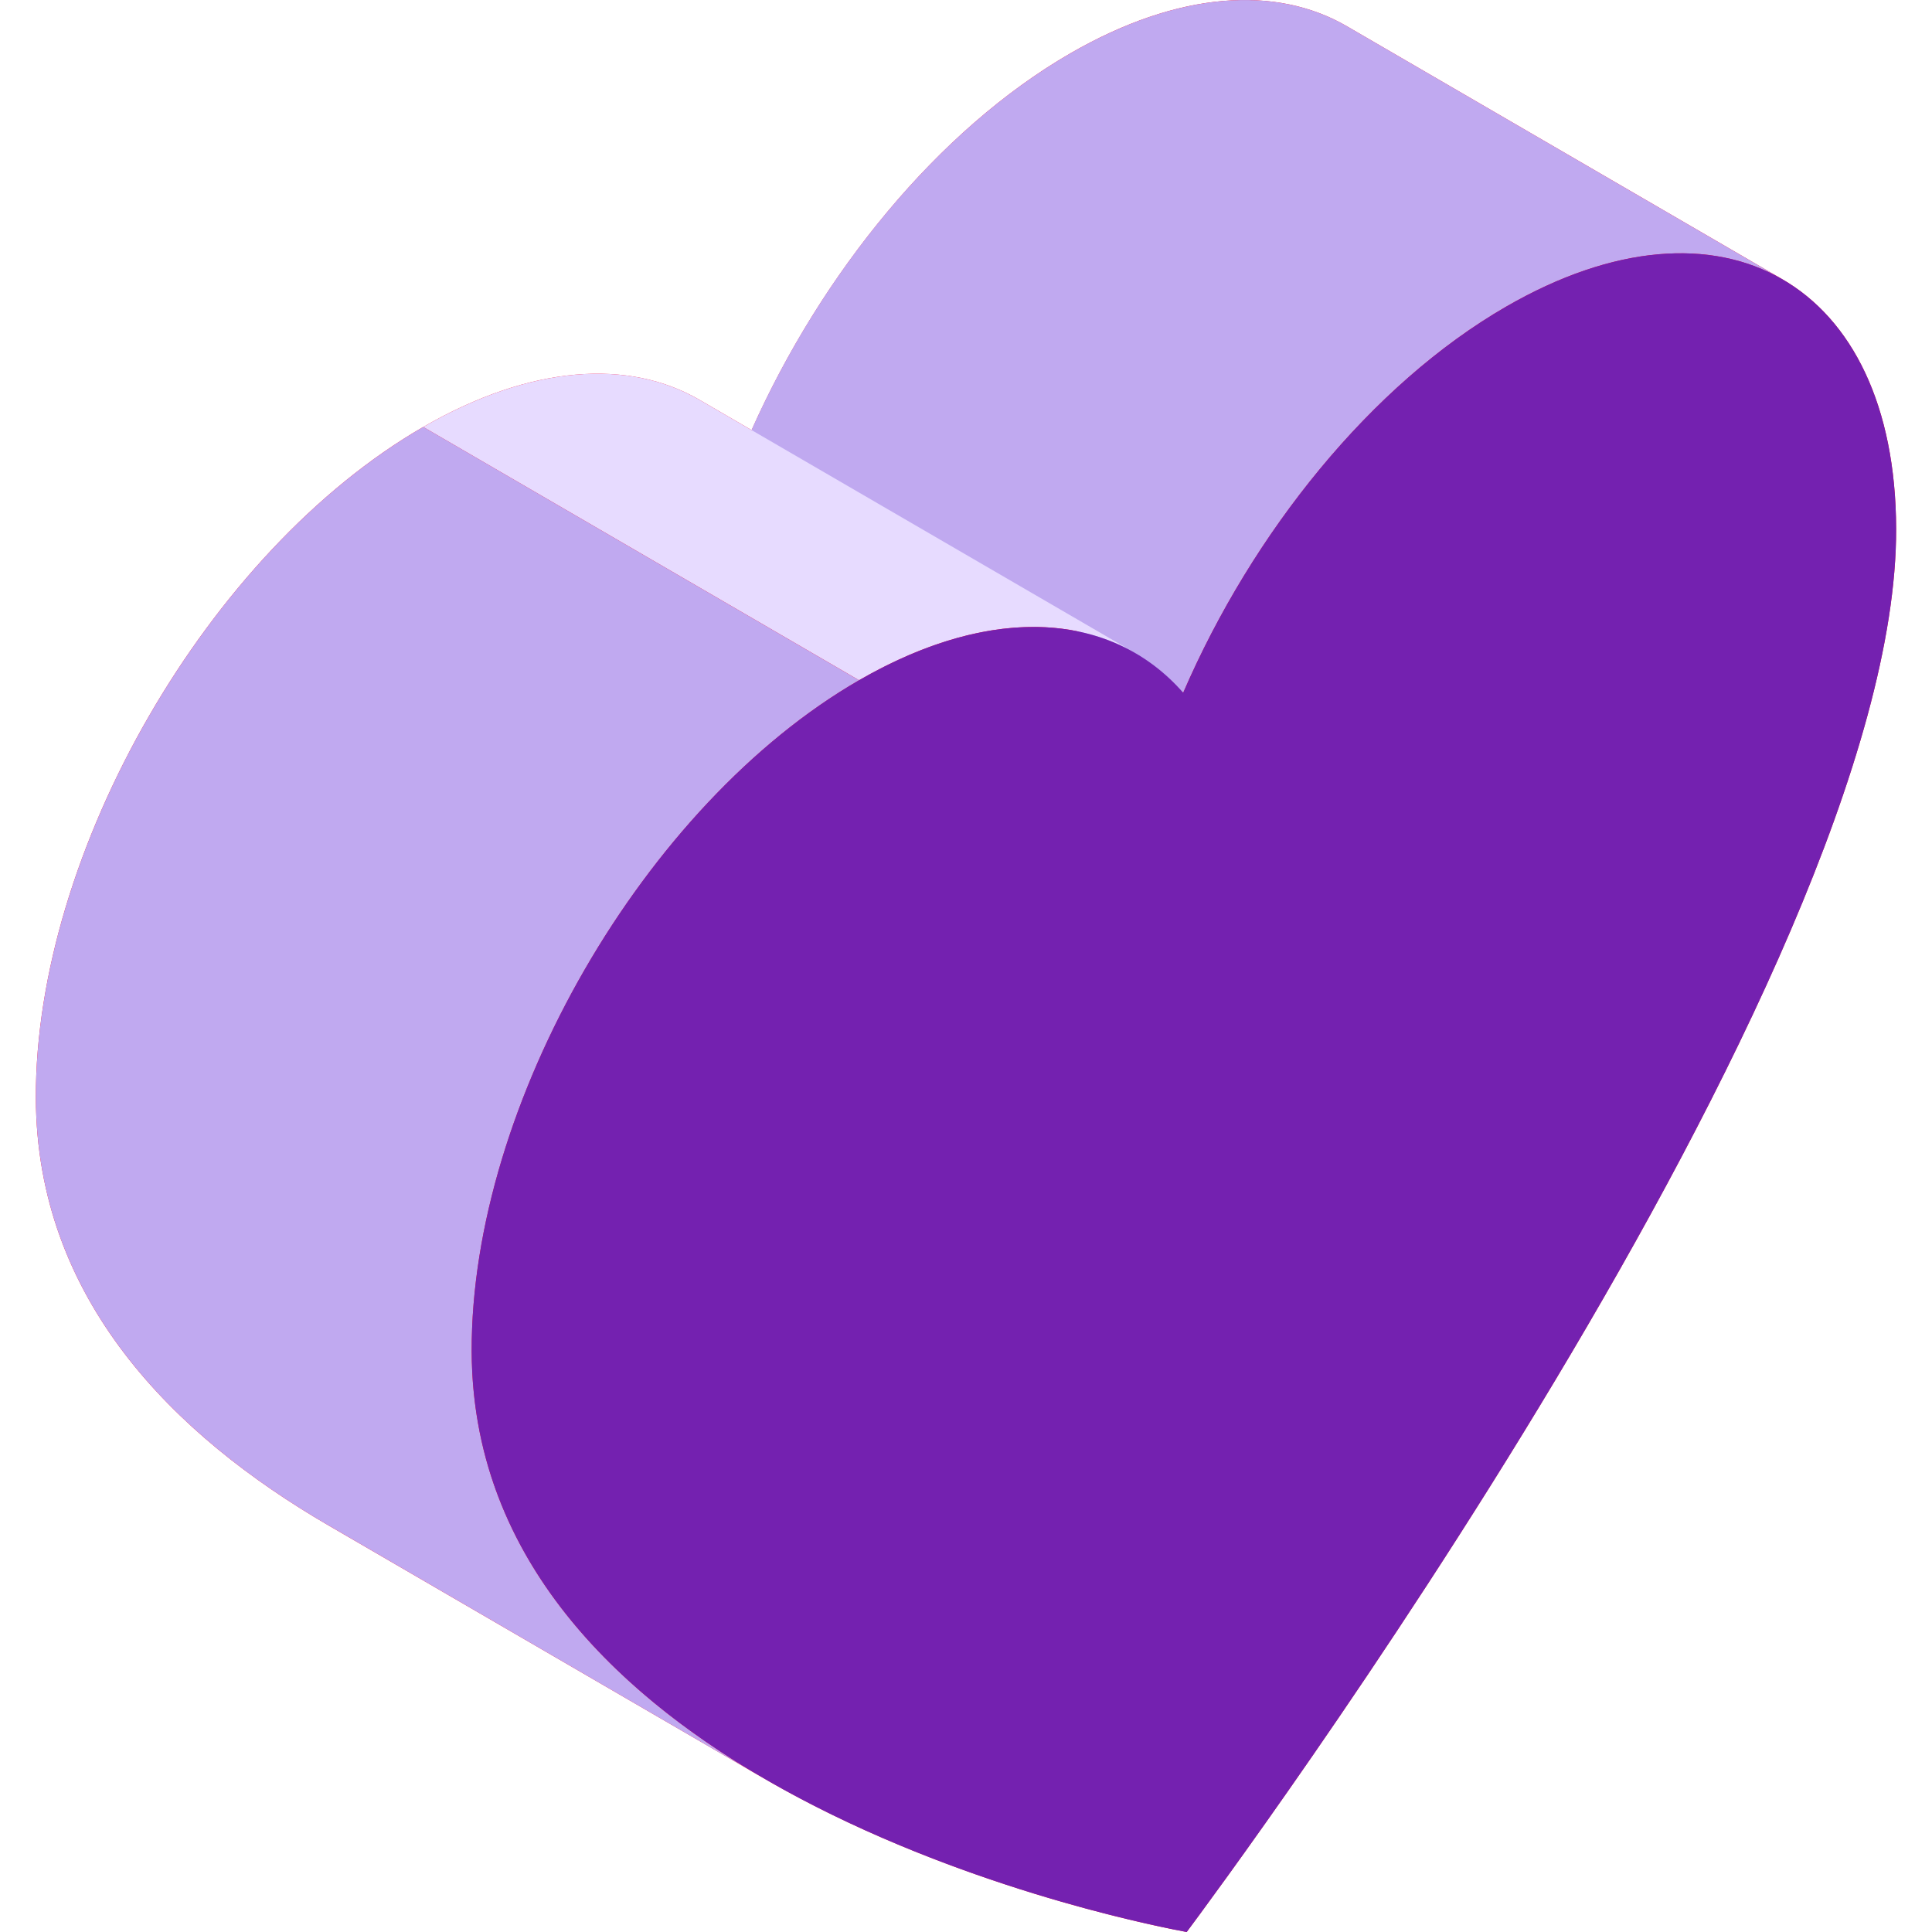
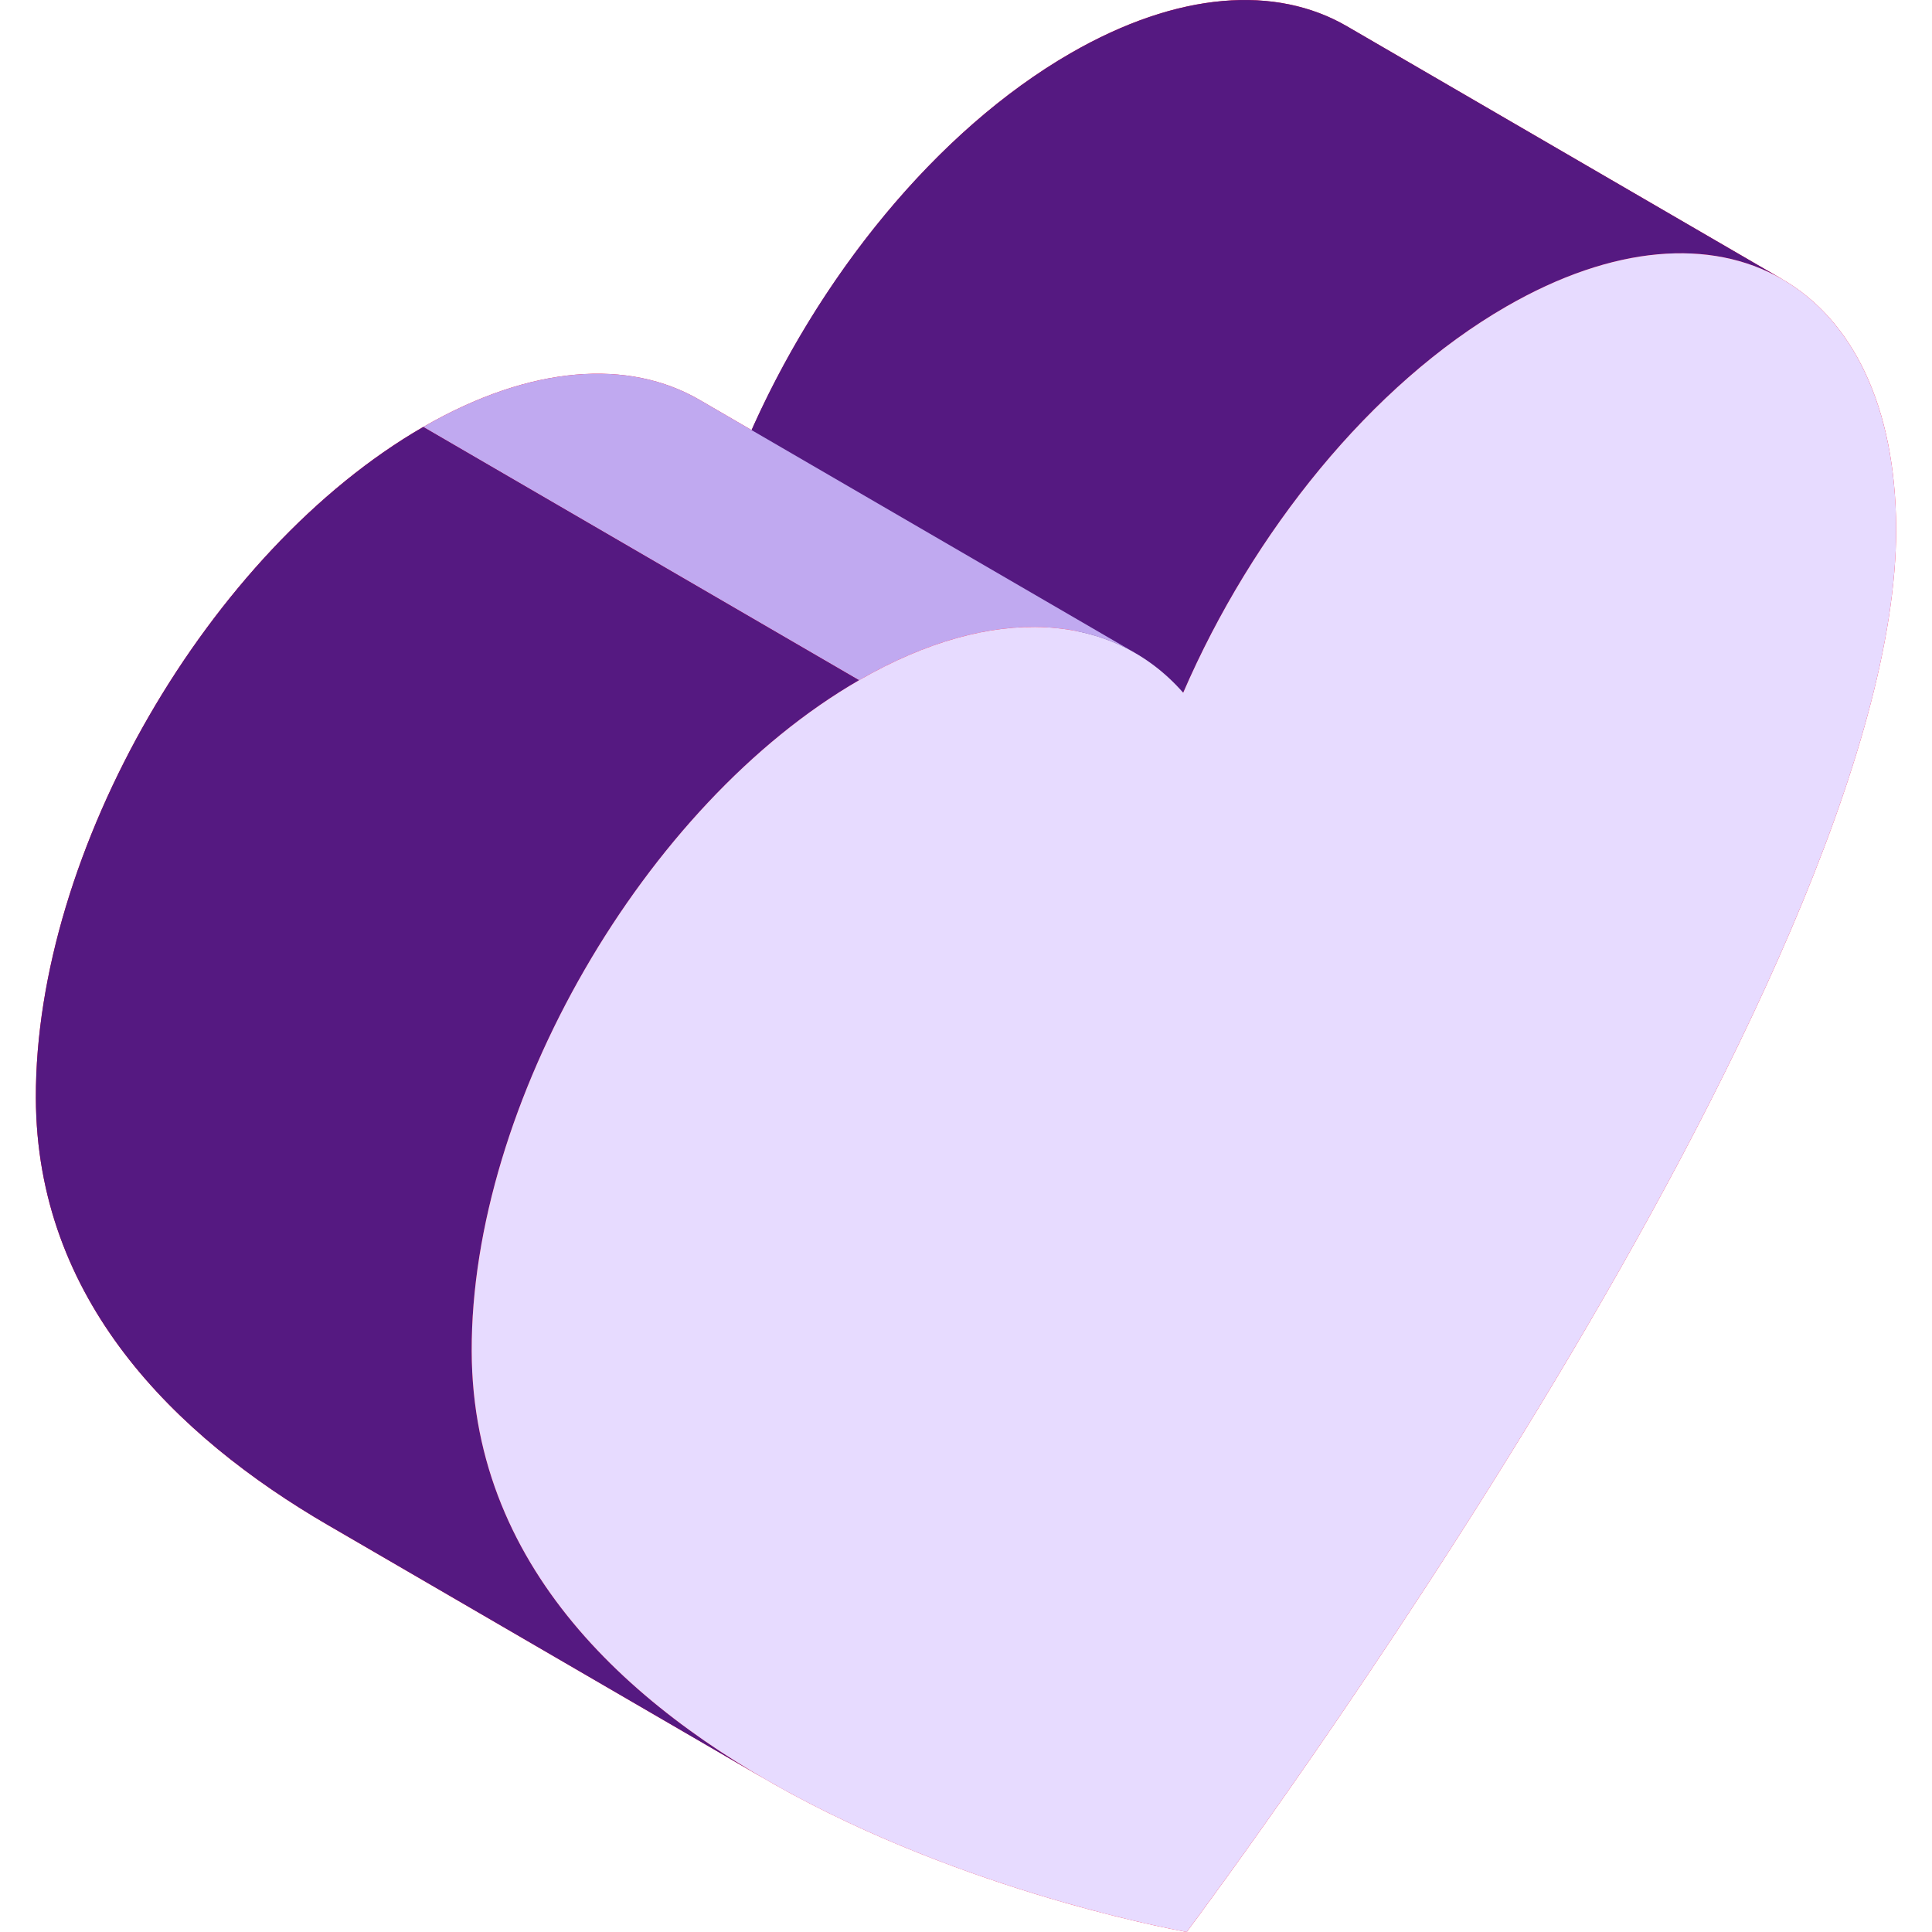
<svg xmlns="http://www.w3.org/2000/svg" width="80" height="80" fill="none">
-   <path d="M17.525 17.68c4.47-2.582 8.521-2.82 11.447-1.12l2.151 1.25c2.891-6.487 7.719-12.438 13.2-15.603 4.473-2.582 8.525-2.821 11.45-1.12L73.82 11.573l-.029-.016c2.906 1.672 4.71 5.247 4.724 10.337C78.567 40.425 50.61 78.021 49.138 80c-.824-.154-9.936-1.858-17.836-6.554l.343.203-18.047-10.487c-6.394-3.716-12.09-9.364-12.114-17.7-.029-10.212 7.153-22.652 16.04-27.783Z" fill="#FE0B37" />
-   <path d="M73.82 11.574 55.774 1.087c-2.926-1.701-6.978-1.461-11.45 1.12-5.592 3.228-10.507 9.352-13.376 15.99l18.046 10.487c2.87-6.638 7.785-12.761 13.376-15.99 4.472-2.581 8.524-2.82 11.45-1.12Z" fill="#C0A9F0" />
-   <path d="M47.018 27.048 28.972 16.56c-2.925-1.7-6.976-1.462-11.447 1.12l18.047 10.487c4.47-2.582 8.52-2.82 11.446-1.12Z" fill="#E7DBFF" />
-   <path d="M13.6 63.161 31.645 73.65c-6.395-3.716-12.09-9.364-12.114-17.7-.03-10.212 7.153-22.651 16.04-27.782L17.525 17.679C8.638 22.81 1.456 35.25 1.485 45.462c.024 8.336 5.72 13.983 12.114 17.7Z" fill="#C0A9F0" />
-   <path d="M35.572 28.167c-8.888 5.13-16.07 17.57-16.04 27.782.052 18.53 28.13 23.775 29.607 24.051 1.472-1.979 29.428-39.576 29.376-58.105-.03-10.212-7.258-14.331-16.145-9.2-5.591 3.228-10.506 9.351-13.376 15.99-2.897-3.31-7.831-3.746-13.422-.518Z" fill="#7421B0" />
+   <path d="M17.525 17.68c4.47-2.582 8.522-2.82 11.447-1.12l2.151 1.25c2.891-6.487 7.719-12.438 13.2-15.603 4.473-2.582 8.525-2.821 11.45-1.12L73.82 11.573l-.029-.016c2.906 1.672 4.71 5.247 4.724 10.337C78.567 40.425 50.61 78.021 49.14 80c-.825-.154-9.937-1.858-17.837-6.554l.343.203L13.6 63.162c-6.395-3.716-12.091-9.364-12.115-17.7-.029-10.212 7.153-22.652 16.04-27.783Z" fill="#FE0B37" />
+   <path d="M73.82 11.574 55.774 1.087c-2.926-1.701-6.978-1.461-11.45 1.12-5.592 3.228-10.507 9.352-13.376 15.99l18.046 10.487c2.87-6.638 7.785-12.761 13.376-15.99 4.472-2.581 8.524-2.82 11.45-1.12Z" fill="#551981" />
+   <path d="M47.018 27.048 28.972 16.56c-2.925-1.7-6.976-1.462-11.447 1.12l18.047 10.487c4.47-2.582 8.52-2.82 11.446-1.12Z" fill="#C0A9F0" />
+   <path d="M13.6 63.161 31.645 73.65c-6.395-3.716-12.09-9.364-12.114-17.7-.03-10.212 7.153-22.651 16.04-27.782L17.525 17.679C8.638 22.81 1.456 35.25 1.485 45.462c.024 8.336 5.72 13.983 12.114 17.7Z" fill="#551981" />
+   <path d="M35.572 28.167c-8.888 5.13-16.07 17.57-16.04 27.782.052 18.53 28.13 23.775 29.607 24.051 1.472-1.979 29.428-39.576 29.376-58.105-.03-10.212-7.258-14.331-16.145-9.2-5.591 3.228-10.506 9.351-13.376 15.99-2.897-3.31-7.831-3.746-13.422-.518Z" fill="#E7DBFF" />
</svg>
